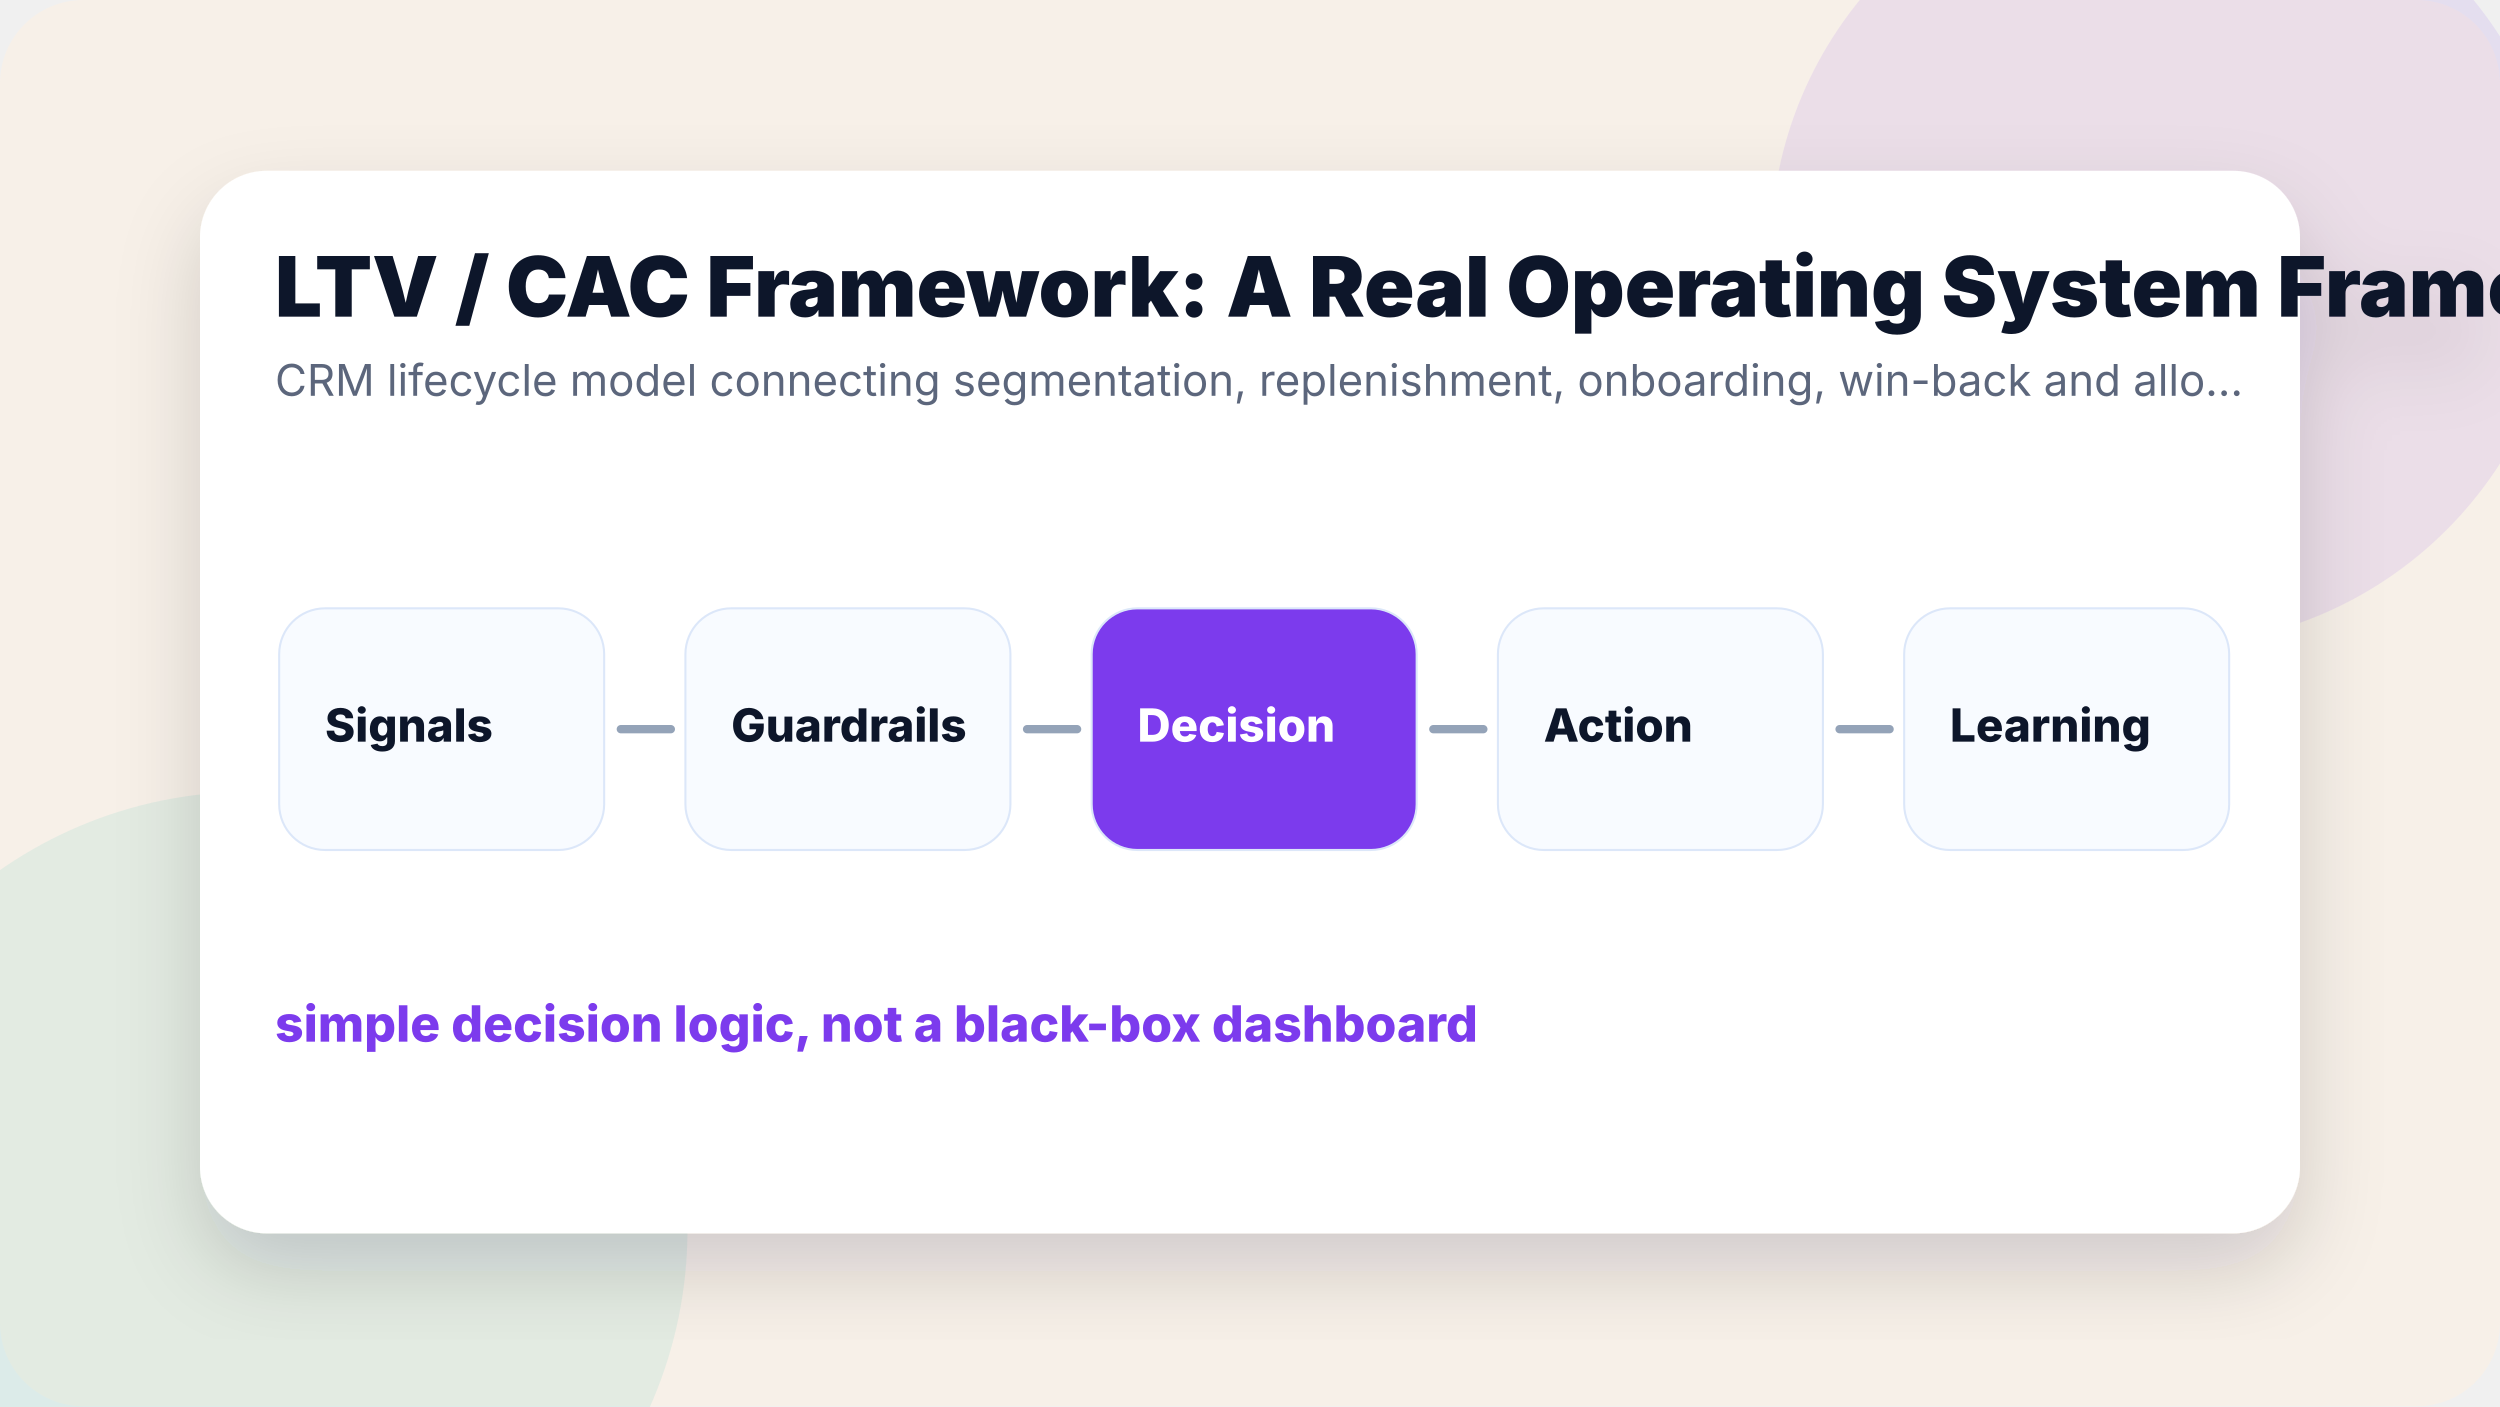
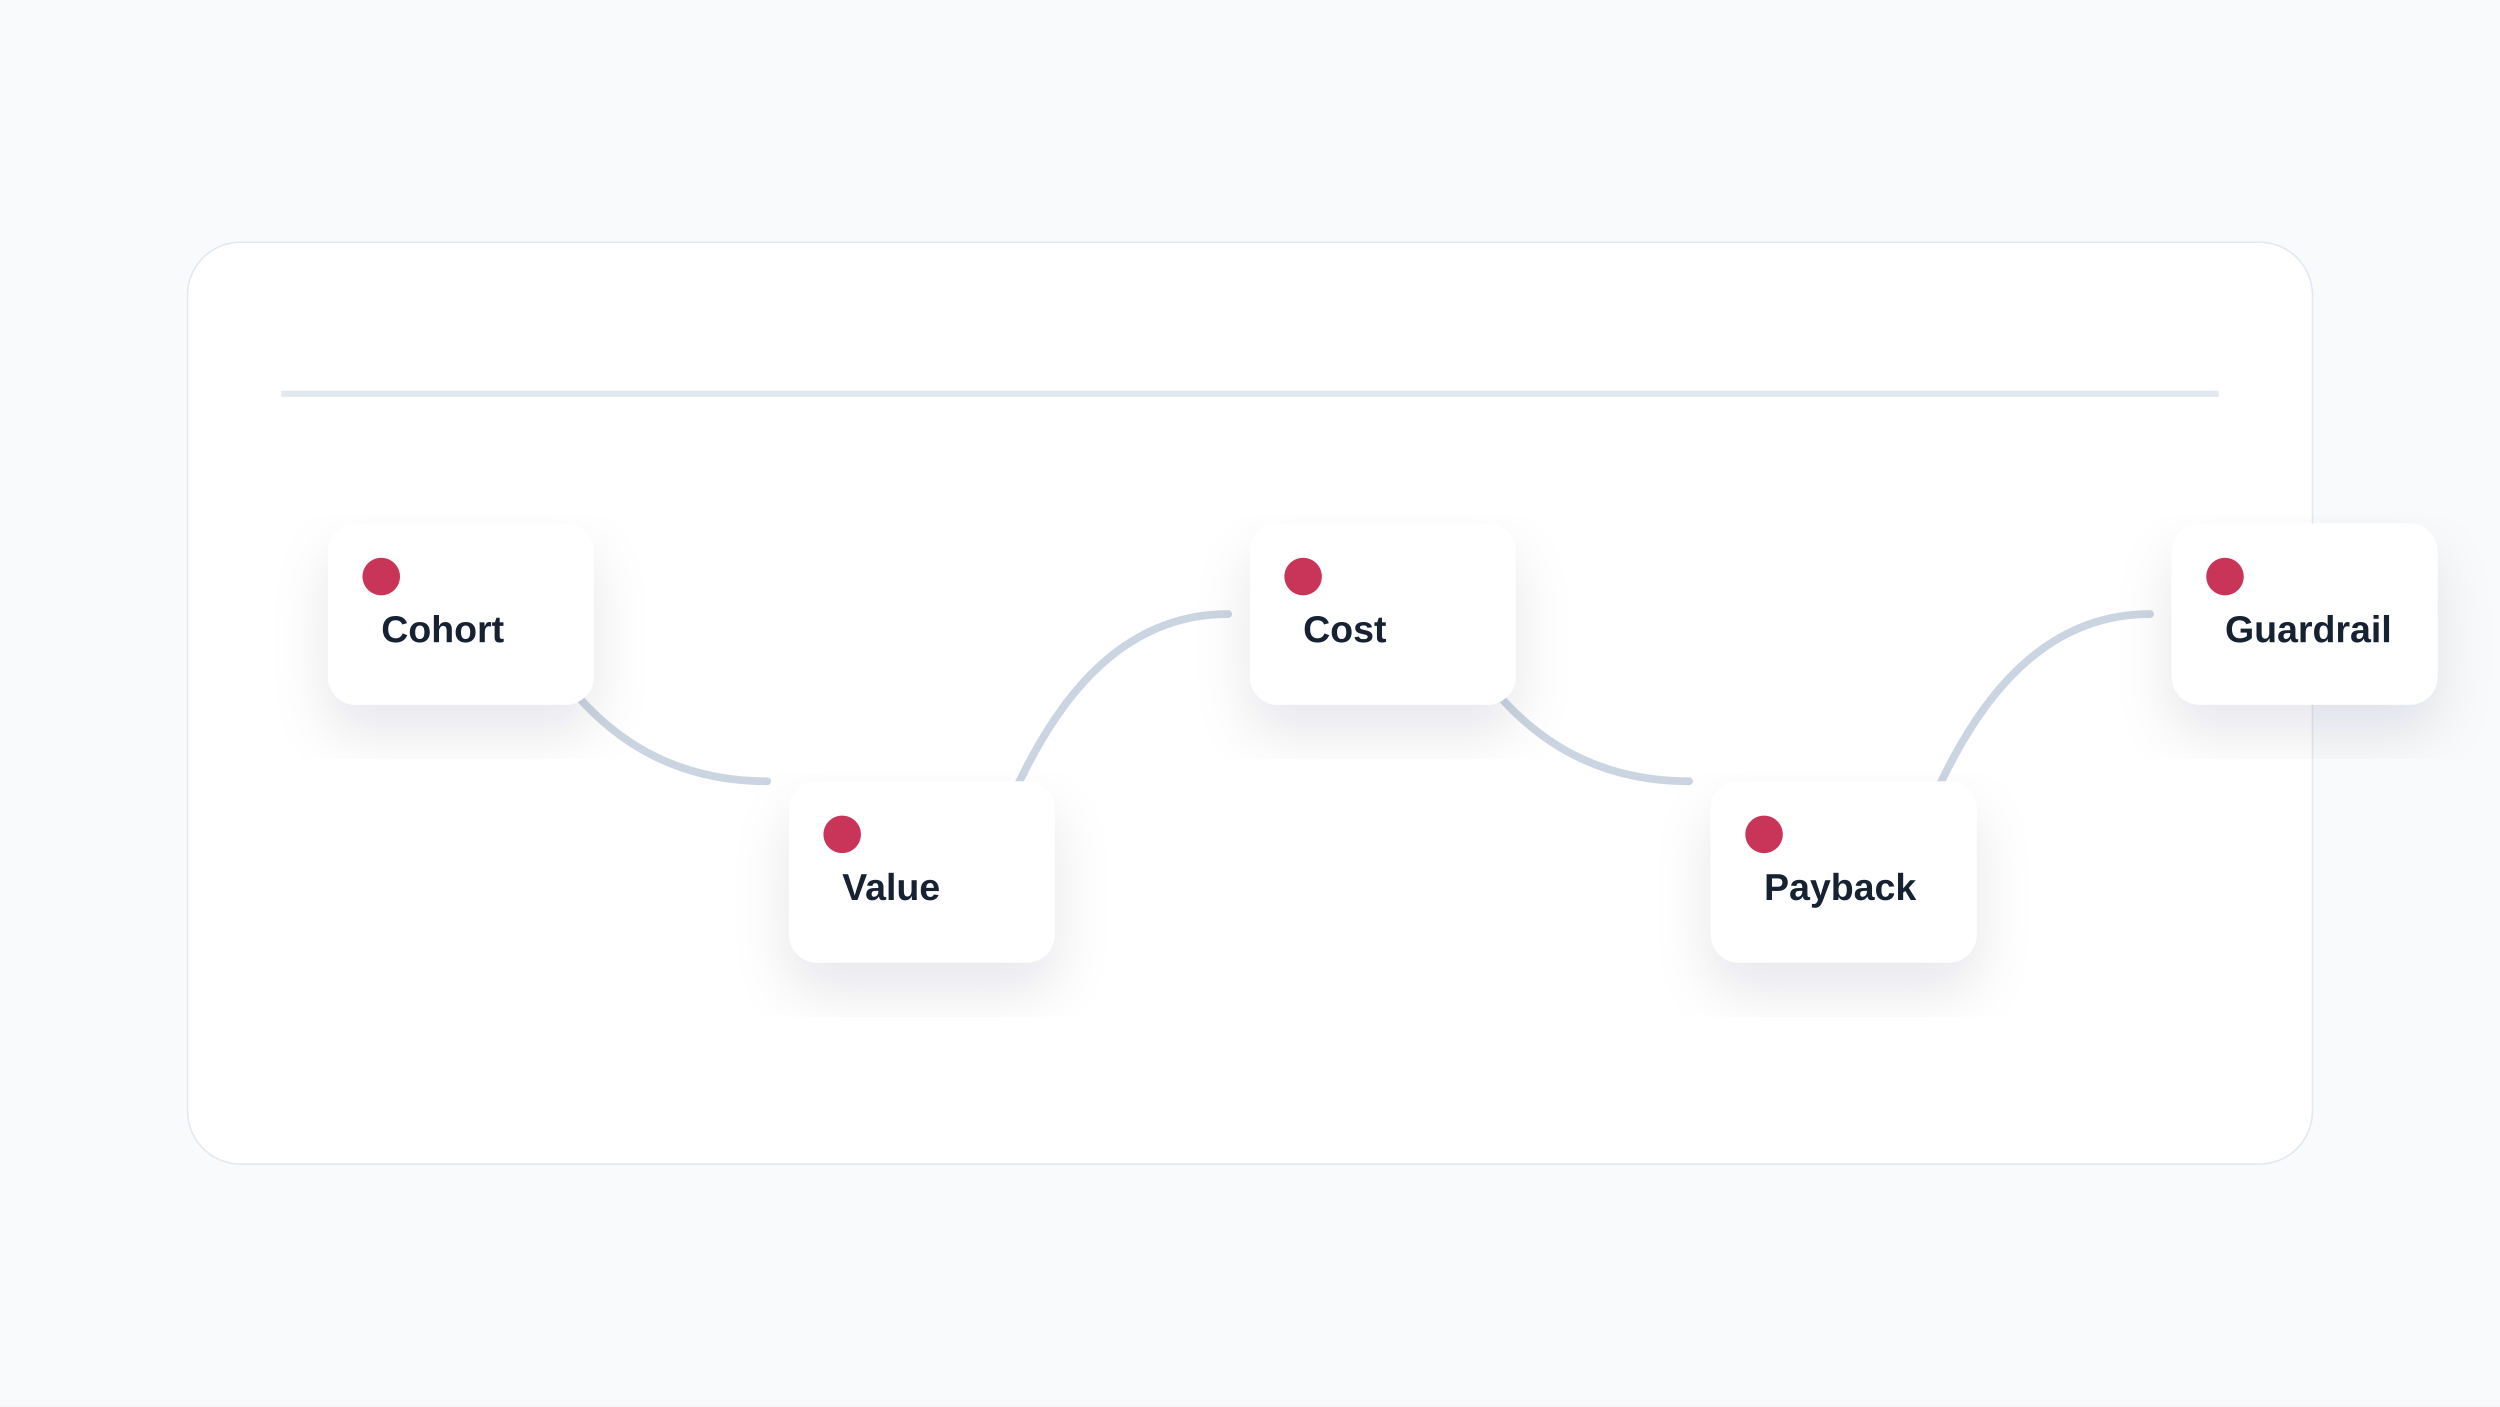
- <svg xmlns="http://www.w3.org/2000/svg" width="1200" height="675" viewBox="0 0 1200 675">
+ <svg xmlns="http://www.w3.org/2000/svg" width="1600" height="900" viewBox="0 0 1600 900" role="img">
  <defs>
-     <filter id="shadow">
-       <feDropShadow dx="0" dy="18" stdDeviation="20" flood-color="#0f172a" flood-opacity="0.16" />
+     <filter id="shadow" x="-20%" y="-20%" width="140%" height="150%">
+       <feDropShadow dx="0" dy="18" stdDeviation="18" flood-color="#0f172a" flood-opacity="0.10" />
    </filter>
  </defs>
-   <rect width="1200" height="675" rx="40" fill="#f7f0e8" />
-   <circle cx="1040" cy="120" r="190" fill="#7c3aed" opacity="0.10" />
-   <circle cx="120" cy="590" r="210" fill="#14b8a6" opacity="0.09" />
+   <rect width="1600" height="900" fill="#f8fafc" />
+   <rect x="120" y="155" width="1360" height="590" rx="34" fill="#fff" stroke="#e2e8f0" />
+   <path d="M180 252H1420" stroke="#e2e8f0" stroke-width="4" />
+   <path d="M328 393 C 342.75 393, 372.25 500, 491 500" fill="none" stroke="#cbd5e1" stroke-width="5" stroke-linecap="round" />
  <g filter="url(#shadow)">
-     <rect x="96" y="82" width="1008" height="510" rx="32" fill="#ffffff" />
-     <text x="132" y="152" font-family="Inter, Arial" font-size="40" font-weight="900" fill="#0f172a">LTV / CAC Framework: A Real Operating System Framework</text>
-     <text x="132" y="190" font-family="Inter, Arial" font-size="21" fill="#5b667b">CRM lifecycle model connecting segmentation, replenishment, onboarding, win-back and allo...</text>
-     <rect x="134" y="292" width="156" height="116" rx="22" fill="#f8fbff" stroke="#dce7f9" />
-     <text x="156" y="356" font-family="Inter, Arial" font-size="22" font-weight="800" fill="#0f172a">Signals</text>
-     <path d="M298 350 L322 350" stroke="#94a3b8" stroke-width="4" stroke-linecap="round" />
-     <rect x="329" y="292" width="156" height="116" rx="22" fill="#f8fbff" stroke="#dce7f9" />
-     <text x="351" y="356" font-family="Inter, Arial" font-size="22" font-weight="800" fill="#0f172a">Guardrails</text>
-     <path d="M493 350 L517 350" stroke="#94a3b8" stroke-width="4" stroke-linecap="round" />
-     <rect x="524" y="292" width="156" height="116" rx="22" fill="#7c3aed" stroke="#dce7f9" />
-     <text x="546" y="356" font-family="Inter, Arial" font-size="22" font-weight="800" fill="#ffffff">Decision</text>
-     <path d="M688 350 L712 350" stroke="#94a3b8" stroke-width="4" stroke-linecap="round" />
-     <rect x="719" y="292" width="156" height="116" rx="22" fill="#f8fbff" stroke="#dce7f9" />
-     <text x="741" y="356" font-family="Inter, Arial" font-size="22" font-weight="800" fill="#0f172a">Action</text>
-     <path d="M883 350 L907 350" stroke="#94a3b8" stroke-width="4" stroke-linecap="round" />
-     <rect x="914" y="292" width="156" height="116" rx="22" fill="#f8fbff" stroke="#dce7f9" />
-     <text x="936" y="356" font-family="Inter, Arial" font-size="22" font-weight="800" fill="#0f172a">Learning</text>
-     <text x="132" y="500" font-family="Inter, Arial" font-size="24" font-weight="800" fill="#7c3aed">simple decision logic, not a black-box dashboard</text>
+     <rect x="210" y="335" width="170" height="116" rx="18" fill="#fff" />
+     <circle cx="244" cy="369" r="12" fill="#be123c" opacity="0.85" />
+     <text x="244" y="411" font-family="Arial, sans-serif" font-size="24" font-weight="700" fill="#172033">Cohort</text>
+   </g>
+   <path d="M623 558 C 637.75 558, 667.25 393, 786 393" fill="none" stroke="#cbd5e1" stroke-width="5" stroke-linecap="round" />
+   <g filter="url(#shadow)">
+     <rect x="505" y="500" width="170" height="116" rx="18" fill="#fff" />
+     <circle cx="539" cy="534" r="12" fill="#be123c" opacity="0.85" />
+     <text x="539" y="576" font-family="Arial, sans-serif" font-size="24" font-weight="700" fill="#172033">Value</text>
+   </g>
+   <path d="M918 393 C 932.75 393, 962.25 500, 1081 500" fill="none" stroke="#cbd5e1" stroke-width="5" stroke-linecap="round" />
+   <g filter="url(#shadow)">
+     <rect x="800" y="335" width="170" height="116" rx="18" fill="#fff" />
+     <circle cx="834" cy="369" r="12" fill="#be123c" opacity="0.85" />
+     <text x="834" y="411" font-family="Arial, sans-serif" font-size="24" font-weight="700" fill="#172033">Cost</text>
+   </g>
+   <path d="M1213 558 C 1227.75 558, 1257.25 393, 1376 393" fill="none" stroke="#cbd5e1" stroke-width="5" stroke-linecap="round" />
+   <g filter="url(#shadow)">
+     <rect x="1095" y="500" width="170" height="116" rx="18" fill="#fff" />
+     <circle cx="1129" cy="534" r="12" fill="#be123c" opacity="0.85" />
+     <text x="1129" y="576" font-family="Arial, sans-serif" font-size="24" font-weight="700" fill="#172033">Payback</text>
+   </g>
+   <g filter="url(#shadow)">
+     <rect x="1390" y="335" width="170" height="116" rx="18" fill="#fff" />
+     <circle cx="1424" cy="369" r="12" fill="#be123c" opacity="0.85" />
+     <text x="1424" y="411" font-family="Arial, sans-serif" font-size="24" font-weight="700" fill="#172033">Guardrail</text>
  </g>
</svg>
